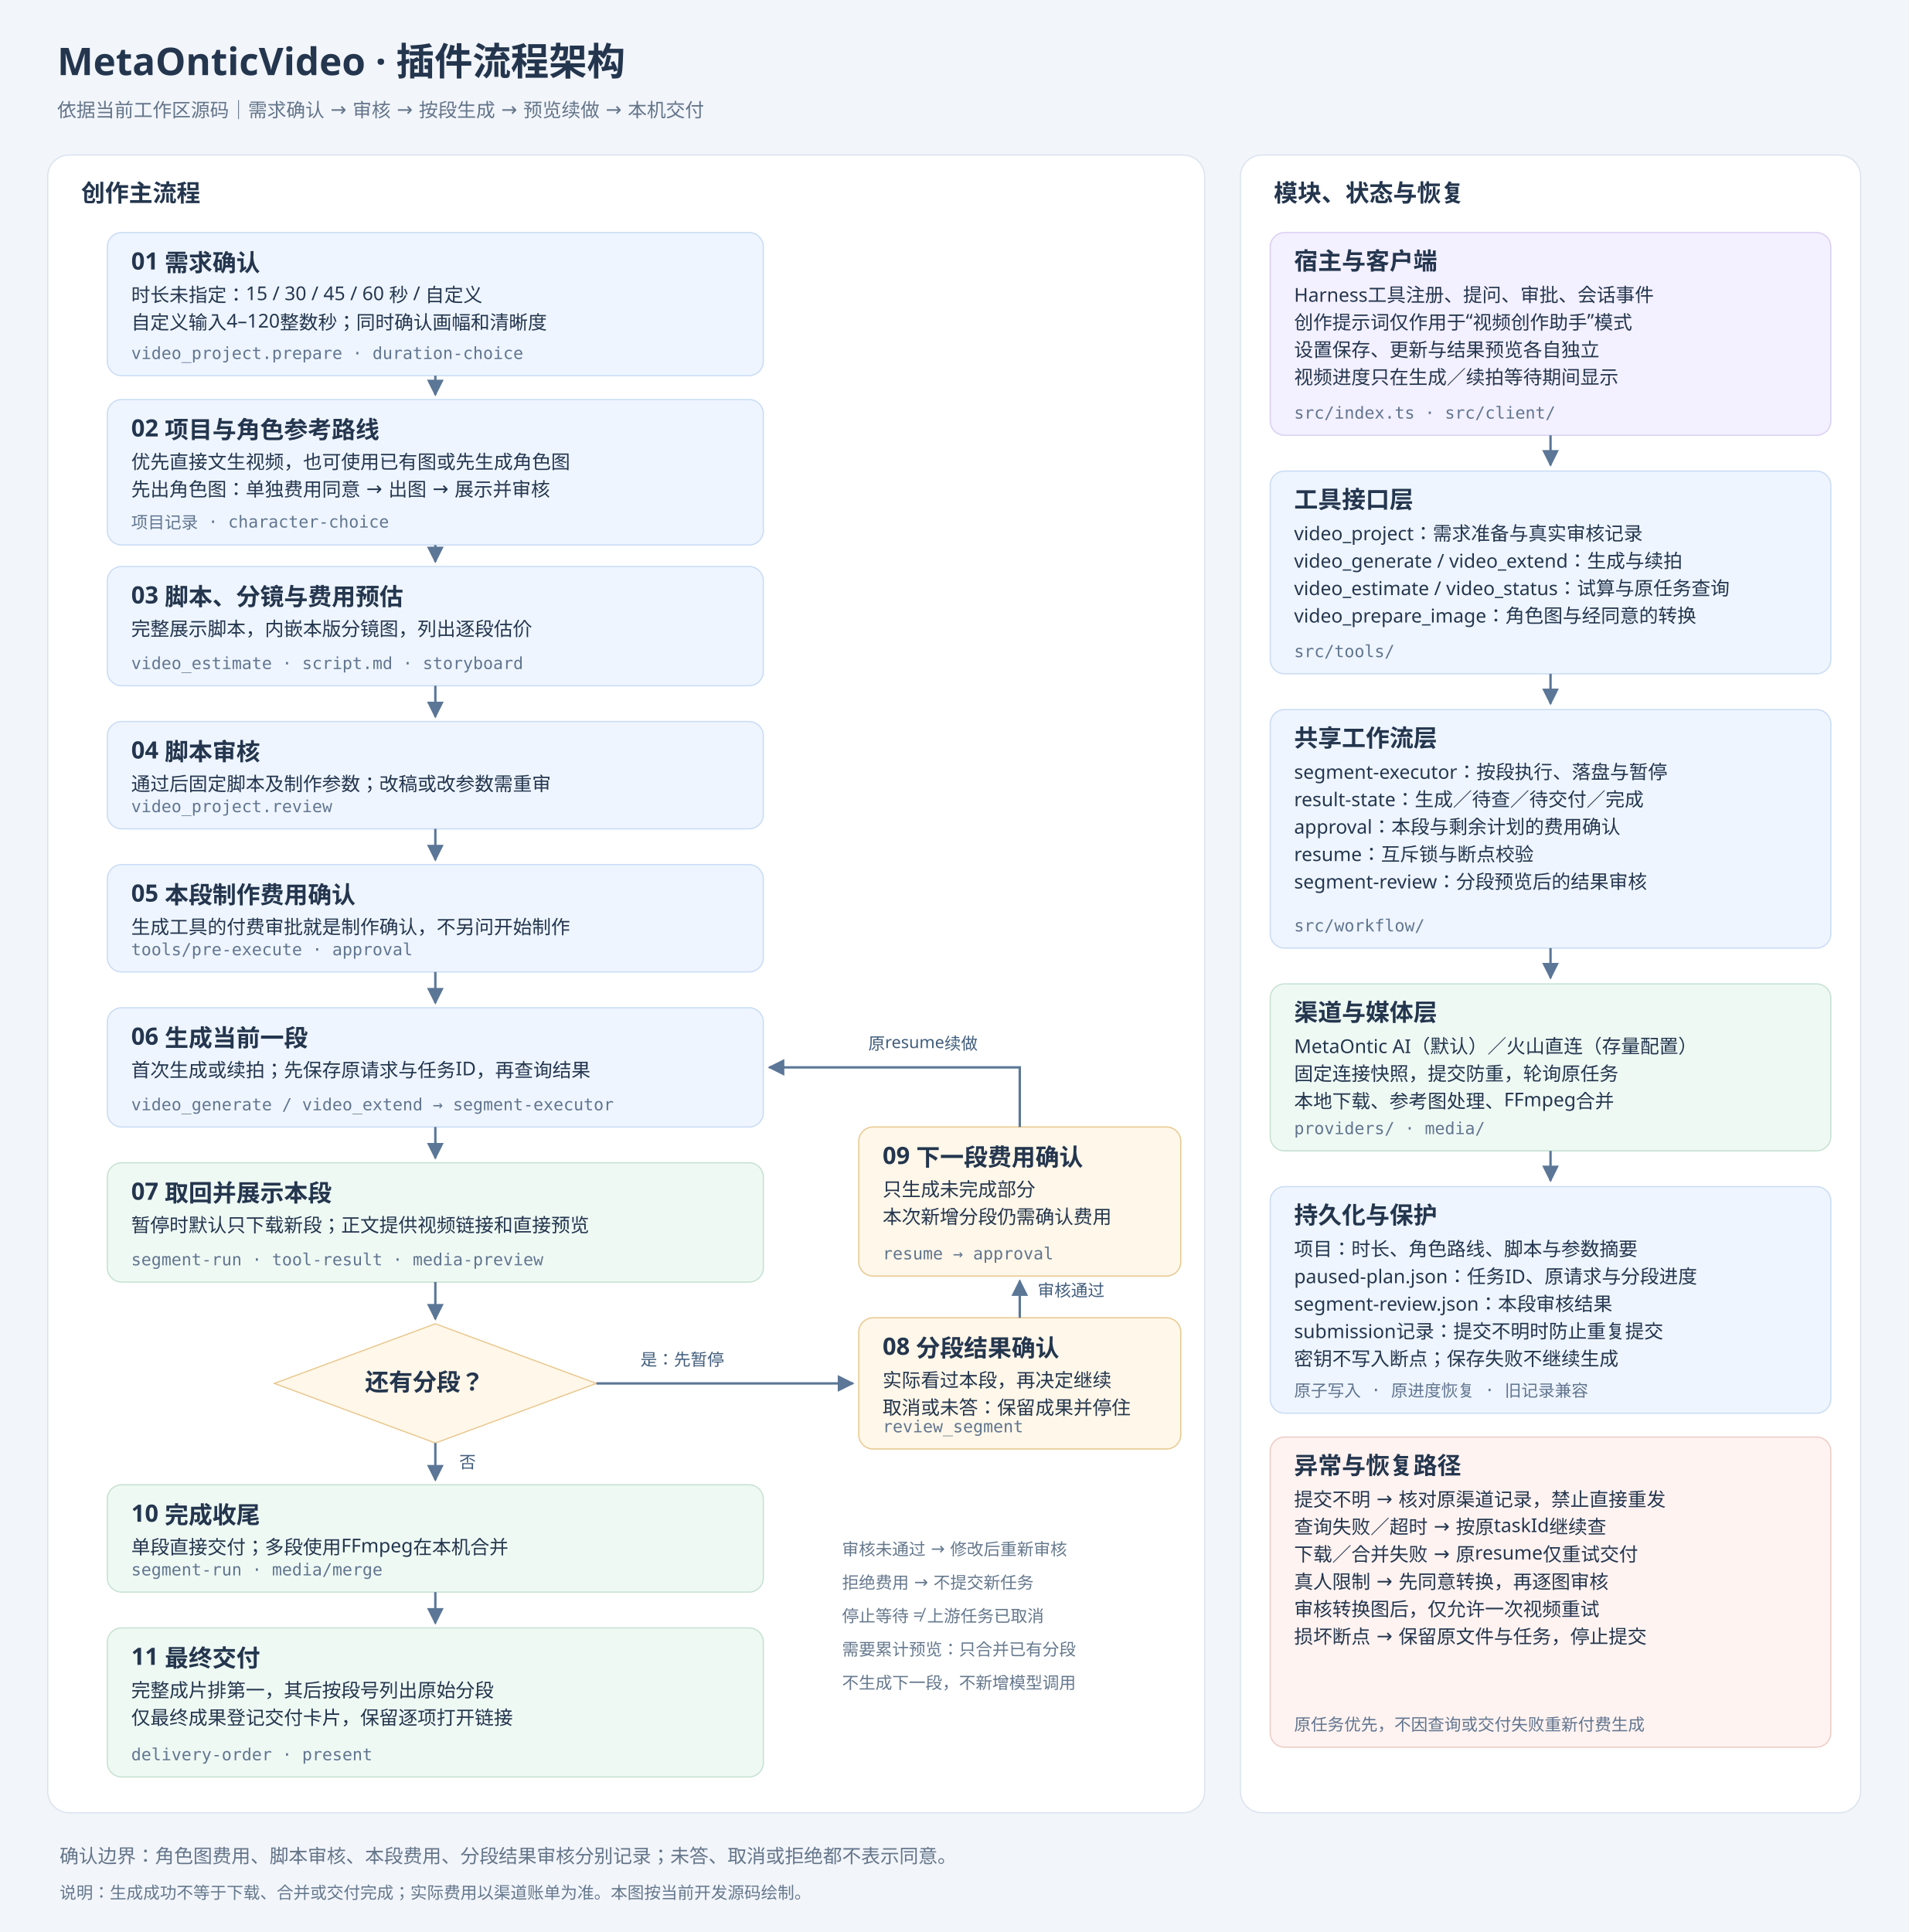
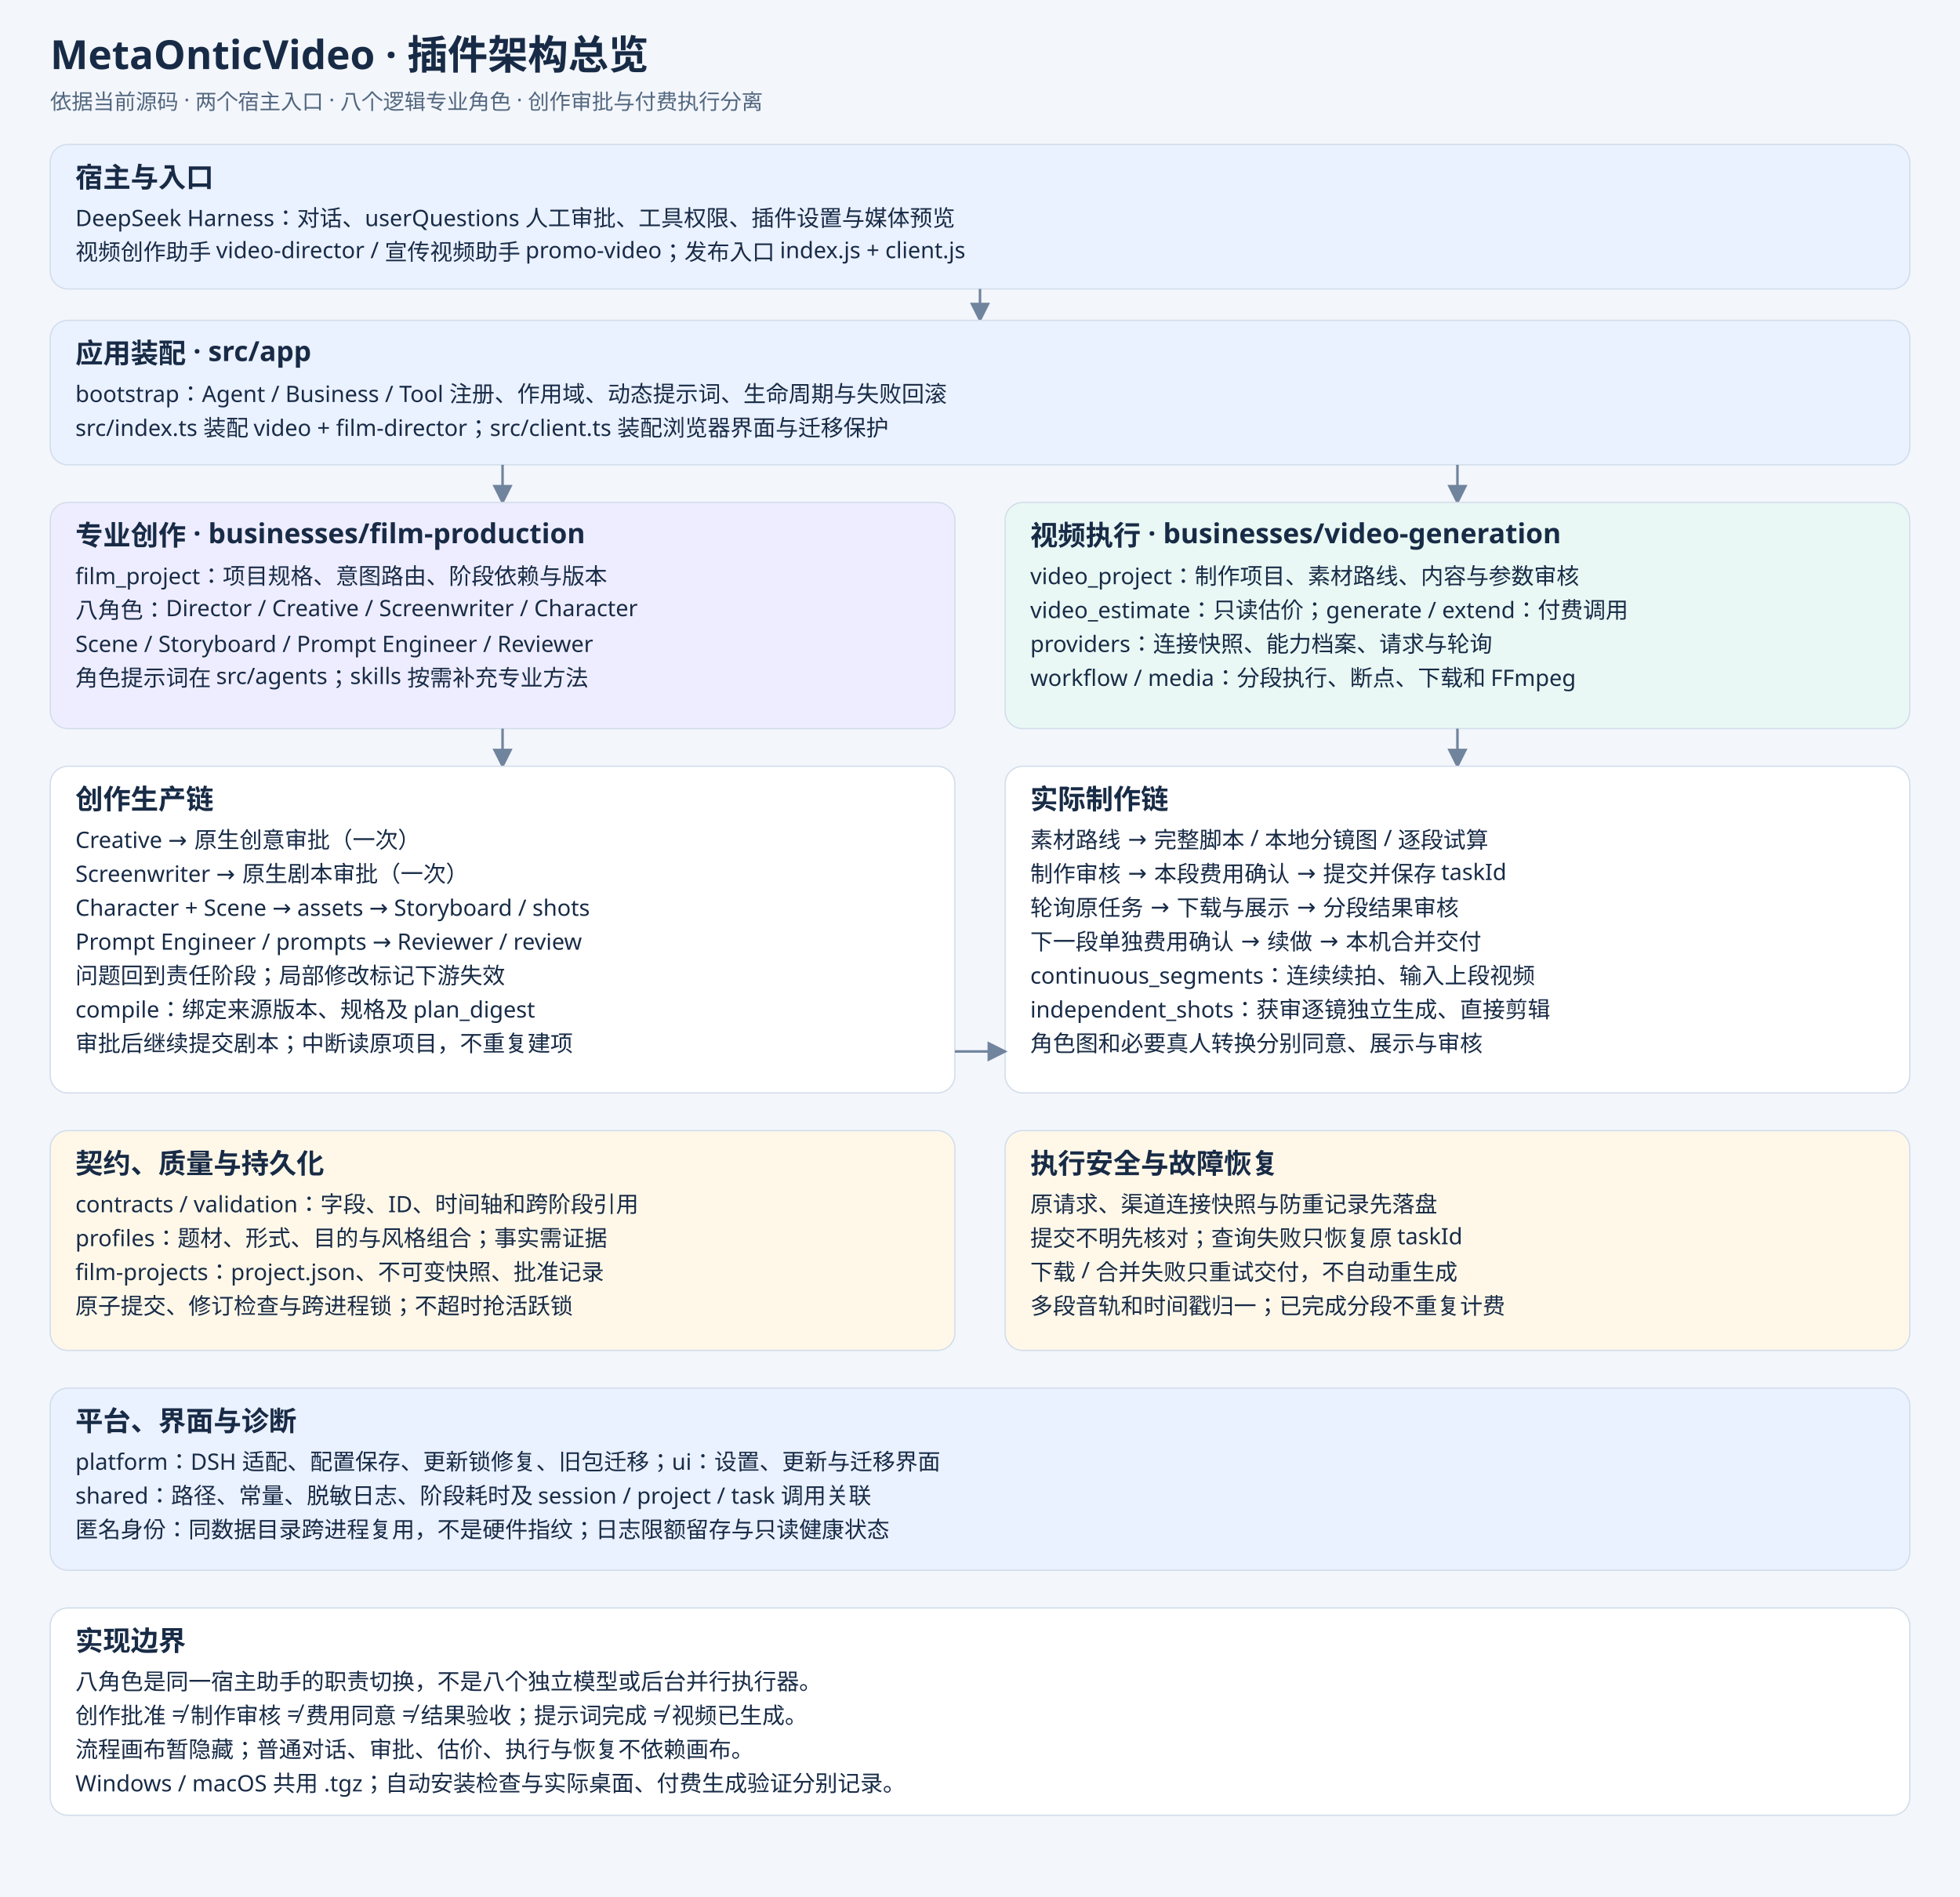
- <svg xmlns="http://www.w3.org/2000/svg" width="1600" height="1620" viewBox="0 0 1600 1620">
+ <svg xmlns="http://www.w3.org/2000/svg" width="1560" height="1510" viewBox="0 0 1560 1510" role="img" aria-labelledby="title desc">
  <defs>
-     <marker id="arrow" viewBox="0 0 10 10" refX="9" refY="5" markerWidth="7" markerHeight="7" orient="auto-start-reverse">
-       <path d="M0 0L10 5L0 10Z" fill="#5b7696" />
+     <marker id="arrow" markerWidth="8" markerHeight="8" refX="7" refY="4" orient="auto">
+       <path d="M0 0L8 4L0 8" fill="#71849d" />
    </marker>
  </defs>
-   <style>text{font-family:"PingFang SC","Microsoft YaHei",sans-serif;fill:#24364e}.title{font-size:32px;font-weight:700}.sub{font-size:16px;fill:#64758a}.section{font-size:20px;font-weight:700}.node-title{font-size:20px;font-weight:650}.body{font-size:16px}.code{font-family:"SFMono-Regular",Consolas,monospace;font-size:14px;fill:#61758f}.small{font-size:14px;fill:#65788d}.edge{fill:none;stroke:#5b7696;stroke-width:2;marker-end:url(#arrow)}.edge-label{font-size:14px;fill:#415d7c}</style>
-   <rect width="1600" height="1620" fill="#f2f5fa" />
-   <text x="48" y="63" class="title">MetaOnticVideo · 插件流程架构</text>
-   <text x="48" y="98" class="sub">依据当前工作区源码｜需求确认 → 审核 → 按段生成 → 预览续做 → 本机交付</text>
-   <rect x="40" y="130" width="970" height="1390" rx="18" fill="#fff" stroke="#dbe3ee" />
-   <rect x="1040" y="130" width="520" height="1390" rx="18" fill="#fff" stroke="#dbe3ee" />
-   <text x="68" y="169" class="section">创作主流程</text>
-   <text x="1068" y="169" class="section">模块、状态与恢复</text>
-   <rect x="90" y="195" width="550" height="120" rx="12" fill="#eef5ff" stroke="#c9dbf4" />
-   <text x="110" y="226" class="node-title">01 需求确认</text>
-   <text x="110" y="253" class="body">时长未指定：15 / 30 / 45 / 60 秒 / 自定义</text>
-   <text x="110" y="276" class="body">自定义输入4–120整数秒；同时确认画幅和清晰度</text>
-   <text x="110" y="301" class="code">video_project.prepare · duration-choice</text>
-   <rect x="90" y="335" width="550" height="122" rx="12" fill="#eef5ff" stroke="#c9dbf4" />
-   <text x="110" y="366" class="node-title">02 项目与角色参考路线</text>
-   <text x="110" y="393" class="body">优先直接文生视频，也可使用已有图或先生成角色图</text>
-   <text x="110" y="416" class="body">先出角色图：单独费用同意 → 出图 → 展示并审核</text>
-   <text x="110" y="443" class="code">项目记录 · character-choice</text>
-   <rect x="90" y="475" width="550" height="100" rx="12" fill="#eef5ff" stroke="#c9dbf4" />
-   <text x="110" y="506" class="node-title">03 脚本、分镜与费用预估</text>
-   <text x="110" y="533" class="body">完整展示脚本，内嵌本版分镜图，列出逐段估价</text>
-   <text x="110" y="561" class="code">video_estimate · script.md · storyboard</text>
-   <rect x="90" y="605" width="550" height="90" rx="12" fill="#eef5ff" stroke="#c9dbf4" />
-   <text x="110" y="636" class="node-title">04 脚本审核</text>
-   <text x="110" y="663" class="body">通过后固定脚本及制作参数；改稿或改参数需重审</text>
-   <text x="110" y="681" class="code">video_project.review</text>
-   <rect x="90" y="725" width="550" height="90" rx="12" fill="#eef5ff" stroke="#c9dbf4" />
-   <text x="110" y="756" class="node-title">05 本段制作费用确认</text>
-   <text x="110" y="783" class="body">生成工具的付费审批就是制作确认，不另问开始制作</text>
-   <text x="110" y="801" class="code">tools/pre-execute · approval</text>
-   <rect x="90" y="845" width="550" height="100" rx="12" fill="#eef5ff" stroke="#c9dbf4" />
-   <text x="110" y="876" class="node-title">06 生成当前一段</text>
-   <text x="110" y="903" class="body">首次生成或续拍；先保存原请求与任务ID，再查询结果</text>
-   <text x="110" y="931" class="code">video_generate / video_extend → segment-executor</text>
-   <rect x="90" y="975" width="550" height="100" rx="12" fill="#eff9f4" stroke="#c5e1d1" />
-   <text x="110" y="1006" class="node-title">07 取回并展示本段</text>
-   <text x="110" y="1033" class="body">暂停时默认只下载新段；正文提供视频链接和直接预览</text>
-   <text x="110" y="1061" class="code">segment-run · tool-result · media-preview</text>
-   <path d="M365 315V331" class="edge" />
-   <path d="M365 457V471" class="edge" />
-   <path d="M365 575V601" class="edge" />
-   <path d="M365 695V721" class="edge" />
-   <path d="M365 815V841" class="edge" />
-   <path d="M365 945V971" class="edge" />
-   <path d="M365 1075V1106" class="edge" />
-   <path d="M365 1110L500 1160L365 1210L230 1160Z" fill="#fff7e9" stroke="#e9c88f" />
-   <text x="306" y="1166" class="node-title">还有分段？</text>
-   <path d="M500 1160H715" class="edge" />
-   <text x="537" y="1145" class="edge-label">是：先暂停</text>
-   <rect x="720" y="1105" width="270" height="110" rx="12" fill="#fff7e9" stroke="#e9c88f" />
-   <text x="740" y="1136" class="node-title">08 分段结果确认</text>
-   <text x="740" y="1163" class="body">实际看过本段，再决定继续</text>
-   <text x="740" y="1186" class="body">取消或未答：保留成果并停住</text>
-   <text x="740" y="1201" class="code">review_segment</text>
-   <path d="M855 1105V1074" class="edge" />
-   <text x="870" y="1087" class="edge-label">审核通过</text>
-   <rect x="720" y="945" width="270" height="125" rx="12" fill="#fff7e9" stroke="#e9c88f" />
-   <text x="740" y="976" class="node-title">09 下一段费用确认</text>
-   <text x="740" y="1003" class="body">只生成未完成部分</text>
-   <text x="740" y="1026" class="body">本次新增分段仍需确认费用</text>
-   <text x="740" y="1056" class="code">resume → approval</text>
-   <path d="M855 945V895H645" class="edge" />
-   <text x="728" y="880" class="edge-label">原resume续做</text>
-   <path d="M365 1210V1241" class="edge" />
-   <text x="385" y="1231" class="edge-label">否</text>
-   <rect x="90" y="1245" width="550" height="90" rx="12" fill="#eff9f4" stroke="#c5e1d1" />
-   <text x="110" y="1276" class="node-title">10 完成收尾</text>
-   <text x="110" y="1303" class="body">单段直接交付；多段使用FFmpeg在本机合并</text>
-   <text x="110" y="1321" class="code">segment-run · media/merge</text>
-   <path d="M365 1335V1361" class="edge" />
-   <rect x="90" y="1365" width="550" height="125" rx="12" fill="#eff9f4" stroke="#c5e1d1" />
-   <text x="110" y="1396" class="node-title">11 最终交付</text>
-   <text x="110" y="1423" class="body">完整成片排第一，其后按段号列出原始分段</text>
-   <text x="110" y="1446" class="body">仅最终成果登记交付卡片，保留逐项打开链接</text>
-   <text x="110" y="1476" class="code">delivery-order · present</text>
-   <text x="706" y="1304" class="small">审核未通过 → 修改后重新审核</text>
-   <text x="706" y="1332" class="small">拒绝费用 → 不提交新任务</text>
-   <text x="706" y="1360" class="small">停止等待 ≠ 上游任务已取消</text>
-   <text x="706" y="1388" class="small">需要累计预览：只合并已有分段</text>
-   <text x="706" y="1416" class="small">不生成下一段，不新增模型调用</text>
-   <rect x="1065" y="195" width="470" height="170" rx="12" fill="#f3f0ff" stroke="#d9cff3" />
-   <text x="1085" y="226" class="node-title">宿主与客户端</text>
-   <text x="1085" y="253" class="body">Harness工具注册、提问、审批、会话事件</text>
-   <text x="1085" y="276" class="body">创作提示词仅作用于“视频创作助手”模式</text>
-   <text x="1085" y="299" class="body">设置保存、更新与结果预览各自独立</text>
-   <text x="1085" y="322" class="body">视频进度只在生成／续拍等待期间显示</text>
-   <text x="1085" y="351" class="code">src/index.ts · src/client/</text>
-   <path d="M1300 365V390" class="edge" />
-   <rect x="1065" y="395" width="470" height="170" rx="12" fill="#eef5ff" stroke="#c9dbf4" />
-   <text x="1085" y="426" class="node-title">工具接口层</text>
-   <text x="1085" y="453" class="body">video_project：需求准备与真实审核记录</text>
-   <text x="1085" y="476" class="body">video_generate / video_extend：生成与续拍</text>
-   <text x="1085" y="499" class="body">video_estimate / video_status：试算与原任务查询</text>
-   <text x="1085" y="522" class="body">video_prepare_image：角色图与经同意的转换</text>
-   <text x="1085" y="551" class="code">src/tools/</text>
-   <path d="M1300 565V590" class="edge" />
-   <rect x="1065" y="595" width="470" height="200" rx="12" fill="#eef5ff" stroke="#c9dbf4" />
-   <text x="1085" y="626" class="node-title">共享工作流层</text>
-   <text x="1085" y="653" class="body">segment-executor：按段执行、落盘与暂停</text>
-   <text x="1085" y="676" class="body">result-state：生成／待查／待交付／完成</text>
-   <text x="1085" y="699" class="body">approval：本段与剩余计划的费用确认</text>
-   <text x="1085" y="722" class="body">resume：互斥锁与断点校验</text>
-   <text x="1085" y="745" class="body">segment-review：分段预览后的结果审核</text>
-   <text x="1085" y="781" class="code">src/workflow/</text>
-   <path d="M1300 795V820" class="edge" />
-   <rect x="1065" y="825" width="470" height="140" rx="12" fill="#eff9f4" stroke="#c5e1d1" />
-   <text x="1085" y="856" class="node-title">渠道与媒体层</text>
-   <text x="1085" y="883" class="body">MetaOntic AI（默认）／火山直连（存量配置）</text>
-   <text x="1085" y="906" class="body">固定连接快照，提交防重，轮询原任务</text>
-   <text x="1085" y="929" class="body">本地下载、参考图处理、FFmpeg合并</text>
-   <text x="1085" y="951" class="code">providers/ · media/</text>
-   <path d="M1300 965V990" class="edge" />
-   <rect x="1065" y="995" width="470" height="190" rx="12" fill="#eef5ff" stroke="#c9dbf4" />
-   <text x="1085" y="1026" class="node-title">持久化与保护</text>
-   <text x="1085" y="1053" class="body">项目：时长、角色路线、脚本与参数摘要</text>
-   <text x="1085" y="1076" class="body">paused-plan.json：任务ID、原请求与分段进度</text>
-   <text x="1085" y="1099" class="body">segment-review.json：本段审核结果</text>
-   <text x="1085" y="1122" class="body">submission记录：提交不明时防止重复提交</text>
-   <text x="1085" y="1145" class="body">密钥不写入断点；保存失败不继续生成</text>
-   <text x="1085" y="1171" class="code">原子写入 · 原进度恢复 · 旧记录兼容</text>
-   <rect x="1065" y="1205" width="470" height="260" rx="12" fill="#fff3f1" stroke="#edcbc5" />
-   <text x="1085" y="1236" class="node-title">异常与恢复路径</text>
-   <text x="1085" y="1263" class="body">提交不明 → 核对原渠道记录，禁止直接重发</text>
-   <text x="1085" y="1286" class="body">查询失败／超时 → 按原taskId继续查</text>
-   <text x="1085" y="1309" class="body">下载／合并失败 → 原resume仅重试交付</text>
-   <text x="1085" y="1332" class="body">真人限制 → 先同意转换，再逐图审核</text>
-   <text x="1085" y="1355" class="body">审核转换图后，仅允许一次视频重试</text>
-   <text x="1085" y="1378" class="body">损坏断点 → 保留原文件与任务，停止提交</text>
-   <text x="1085" y="1451" class="code">原任务优先，不因查询或交付失败重新付费生成</text>
-   <text x="50" y="1562" class="sub">确认边界：角色图费用、脚本审核、本段费用、分段结果审核分别记录；未答、取消或拒绝都不表示同意。</text>
-   <text x="50" y="1592" class="small">说明：生成成功不等于下载、合并或交付完成；实际费用以渠道账单为准。本图按当前开发源码绘制。</text>
+   <style>text{font-family:"PingFang SC","Microsoft YaHei",sans-serif;fill:#182b46}.title{font-size:32px;font-weight:700}.sub{font-size:17px;fill:#52677f}.head{font-size:22px;font-weight:700}.body{font-size:18px}.code{font-size:15px;fill:#536a86}.edge{stroke:#71849d;stroke-width:2;fill:none;marker-end:url(#arrow)}</style>
+   <rect width="1560" height="1510" fill="#f3f6fb" />
+   <text x="40" y="55" class="title">MetaOnticVideo · 插件架构总览</text>
+   <text x="40" y="87" class="sub">依据当前源码 · 两个宿主入口 · 八个逻辑专业角色 · 创作审批与付费执行分离</text>
+   <rect x="40" y="115" width="1480" height="115" rx="14" fill="#eaf1ff" stroke="#d2ddeb" />
+   <text x="60" y="149" class="head">宿主与入口</text>
+   <text x="60" y="180" class="body">DeepSeek Harness：对话、userQuestions 人工审批、工具权限、插件设置与媒体预览</text>
+   <text x="60" y="207" class="body">视频创作助手 video-director / 宣传视频助手 promo-video；发布入口 index.js + client.js</text>
+   <path class="edge" d="M780 230 L780 255" />
+   <rect x="40" y="255" width="1480" height="115" rx="14" fill="#eaf1ff" stroke="#d2ddeb" />
+   <text x="60" y="289" class="head">应用装配 · src/app</text>
+   <text x="60" y="320" class="body">bootstrap：Agent / Business / Tool 注册、作用域、动态提示词、生命周期与失败回滚</text>
+   <text x="60" y="347" class="body">src/index.ts 装配 video + film-director；src/client.ts 装配浏览器界面与迁移保护</text>
+   <path class="edge" d="M400 370 L400 400" />
+   <path class="edge" d="M1160 370 L1160 400" />
+   <rect x="40" y="400" width="720" height="180" rx="14" fill="#eeedff" stroke="#d2ddeb" />
+   <text x="60" y="434" class="head">专业创作 · businesses/film-production</text>
+   <text x="60" y="465" class="body">film_project：项目规格、意图路由、阶段依赖与版本</text>
+   <text x="60" y="492" class="body">八角色：Director / Creative / Screenwriter / Character</text>
+   <text x="60" y="519" class="body">Scene / Storyboard / Prompt Engineer / Reviewer</text>
+   <text x="60" y="546" class="body">角色提示词在 src/agents；skills 按需补充专业方法</text>
+   <rect x="800" y="400" width="720" height="180" rx="14" fill="#e9f8f4" stroke="#d2ddeb" />
+   <text x="820" y="434" class="head">视频执行 · businesses/video-generation</text>
+   <text x="820" y="465" class="body">video_project：制作项目、素材路线、内容与参数审核</text>
+   <text x="820" y="492" class="body">video_estimate：只读估价；generate / extend：付费调用</text>
+   <text x="820" y="519" class="body">providers：连接快照、能力档案、请求与轮询</text>
+   <text x="820" y="546" class="body">workflow / media：分段执行、断点、下载和 FFmpeg</text>
+   <path class="edge" d="M400 580 L400 610" />
+   <path class="edge" d="M1160 580 L1160 610" />
+   <rect x="40" y="610" width="720" height="260" rx="14" fill="#ffffff" stroke="#d2ddeb" />
+   <text x="60" y="644" class="head">创作生产链</text>
+   <text x="60" y="675" class="body">Creative → 原生创意审批（一次）</text>
+   <text x="60" y="702" class="body">Screenwriter → 原生剧本审批（一次）</text>
+   <text x="60" y="729" class="body">Character + Scene → assets → Storyboard / shots</text>
+   <text x="60" y="756" class="body">Prompt Engineer / prompts → Reviewer / review</text>
+   <text x="60" y="783" class="body">问题回到责任阶段；局部修改标记下游失效</text>
+   <text x="60" y="810" class="body">compile：绑定来源版本、规格及 plan_digest</text>
+   <text x="60" y="837" class="body">审批后继续提交剧本；中断读原项目，不重复建项</text>
+   <rect x="800" y="610" width="720" height="260" rx="14" fill="#ffffff" stroke="#d2ddeb" />
+   <text x="820" y="644" class="head">实际制作链</text>
+   <text x="820" y="675" class="body">素材路线 → 完整脚本 / 本地分镜图 / 逐段试算</text>
+   <text x="820" y="702" class="body">制作审核 → 本段费用确认 → 提交并保存 taskId</text>
+   <text x="820" y="729" class="body">轮询原任务 → 下载与展示 → 分段结果审核</text>
+   <text x="820" y="756" class="body">下一段单独费用确认 → 续做 → 本机合并交付</text>
+   <text x="820" y="783" class="body">continuous_segments：连续续拍、输入上段视频</text>
+   <text x="820" y="810" class="body">independent_shots：获审逐镜独立生成、直接剪辑</text>
+   <text x="820" y="837" class="body">角色图和必要真人转换分别同意、展示与审核</text>
+   <path class="edge" d="M760 837 L800 837" />
+   <rect x="40" y="900" width="720" height="175" rx="14" fill="#fff8e9" stroke="#d2ddeb" />
+   <text x="60" y="934" class="head">契约、质量与持久化</text>
+   <text x="60" y="965" class="body">contracts / validation：字段、ID、时间轴和跨阶段引用</text>
+   <text x="60" y="992" class="body">profiles：题材、形式、目的与风格组合；事实需证据</text>
+   <text x="60" y="1019" class="body">film-projects：project.json、不可变快照、批准记录</text>
+   <text x="60" y="1046" class="body">原子提交、修订检查与跨进程锁；不超时抢活跃锁</text>
+   <rect x="800" y="900" width="720" height="175" rx="14" fill="#fff8e9" stroke="#d2ddeb" />
+   <text x="820" y="934" class="head">执行安全与故障恢复</text>
+   <text x="820" y="965" class="body">原请求、渠道连接快照与防重记录先落盘</text>
+   <text x="820" y="992" class="body">提交不明先核对；查询失败只恢复原 taskId</text>
+   <text x="820" y="1019" class="body">下载 / 合并失败只重试交付，不自动重生成</text>
+   <text x="820" y="1046" class="body">多段音轨和时间戳归一；已完成分段不重复计费</text>
+   <rect x="40" y="1105" width="1480" height="145" rx="14" fill="#eaf1ff" stroke="#d2ddeb" />
+   <text x="60" y="1139" class="head">平台、界面与诊断</text>
+   <text x="60" y="1170" class="body">platform：DSH 适配、配置保存、更新锁修复、旧包迁移；ui：设置、更新与迁移界面</text>
+   <text x="60" y="1197" class="body">shared：路径、常量、脱敏日志、阶段耗时及 session / project / task 调用关联</text>
+   <text x="60" y="1224" class="body">匿名身份：同数据目录跨进程复用，不是硬件指纹；日志限额留存与只读健康状态</text>
+   <rect x="40" y="1280" width="1480" height="165" rx="14" fill="#ffffff" stroke="#d2ddeb" />
+   <text x="60" y="1314" class="head">实现边界</text>
+   <text x="60" y="1345" class="body">八角色是同一宿主助手的职责切换，不是八个独立模型或后台并行执行器。</text>
+   <text x="60" y="1372" class="body">创作批准 ≠ 制作审核 ≠ 费用同意 ≠ 结果验收；提示词完成 ≠ 视频已生成。</text>
+   <text x="60" y="1399" class="body">流程画布暂隐藏；普通对话、审批、估价、执行与恢复不依赖画布。</text>
+   <text x="60" y="1426" class="body">Windows / macOS 共用 .tgz；自动安装检查与实际桌面、付费生成验证分别记录。</text>
</svg>
